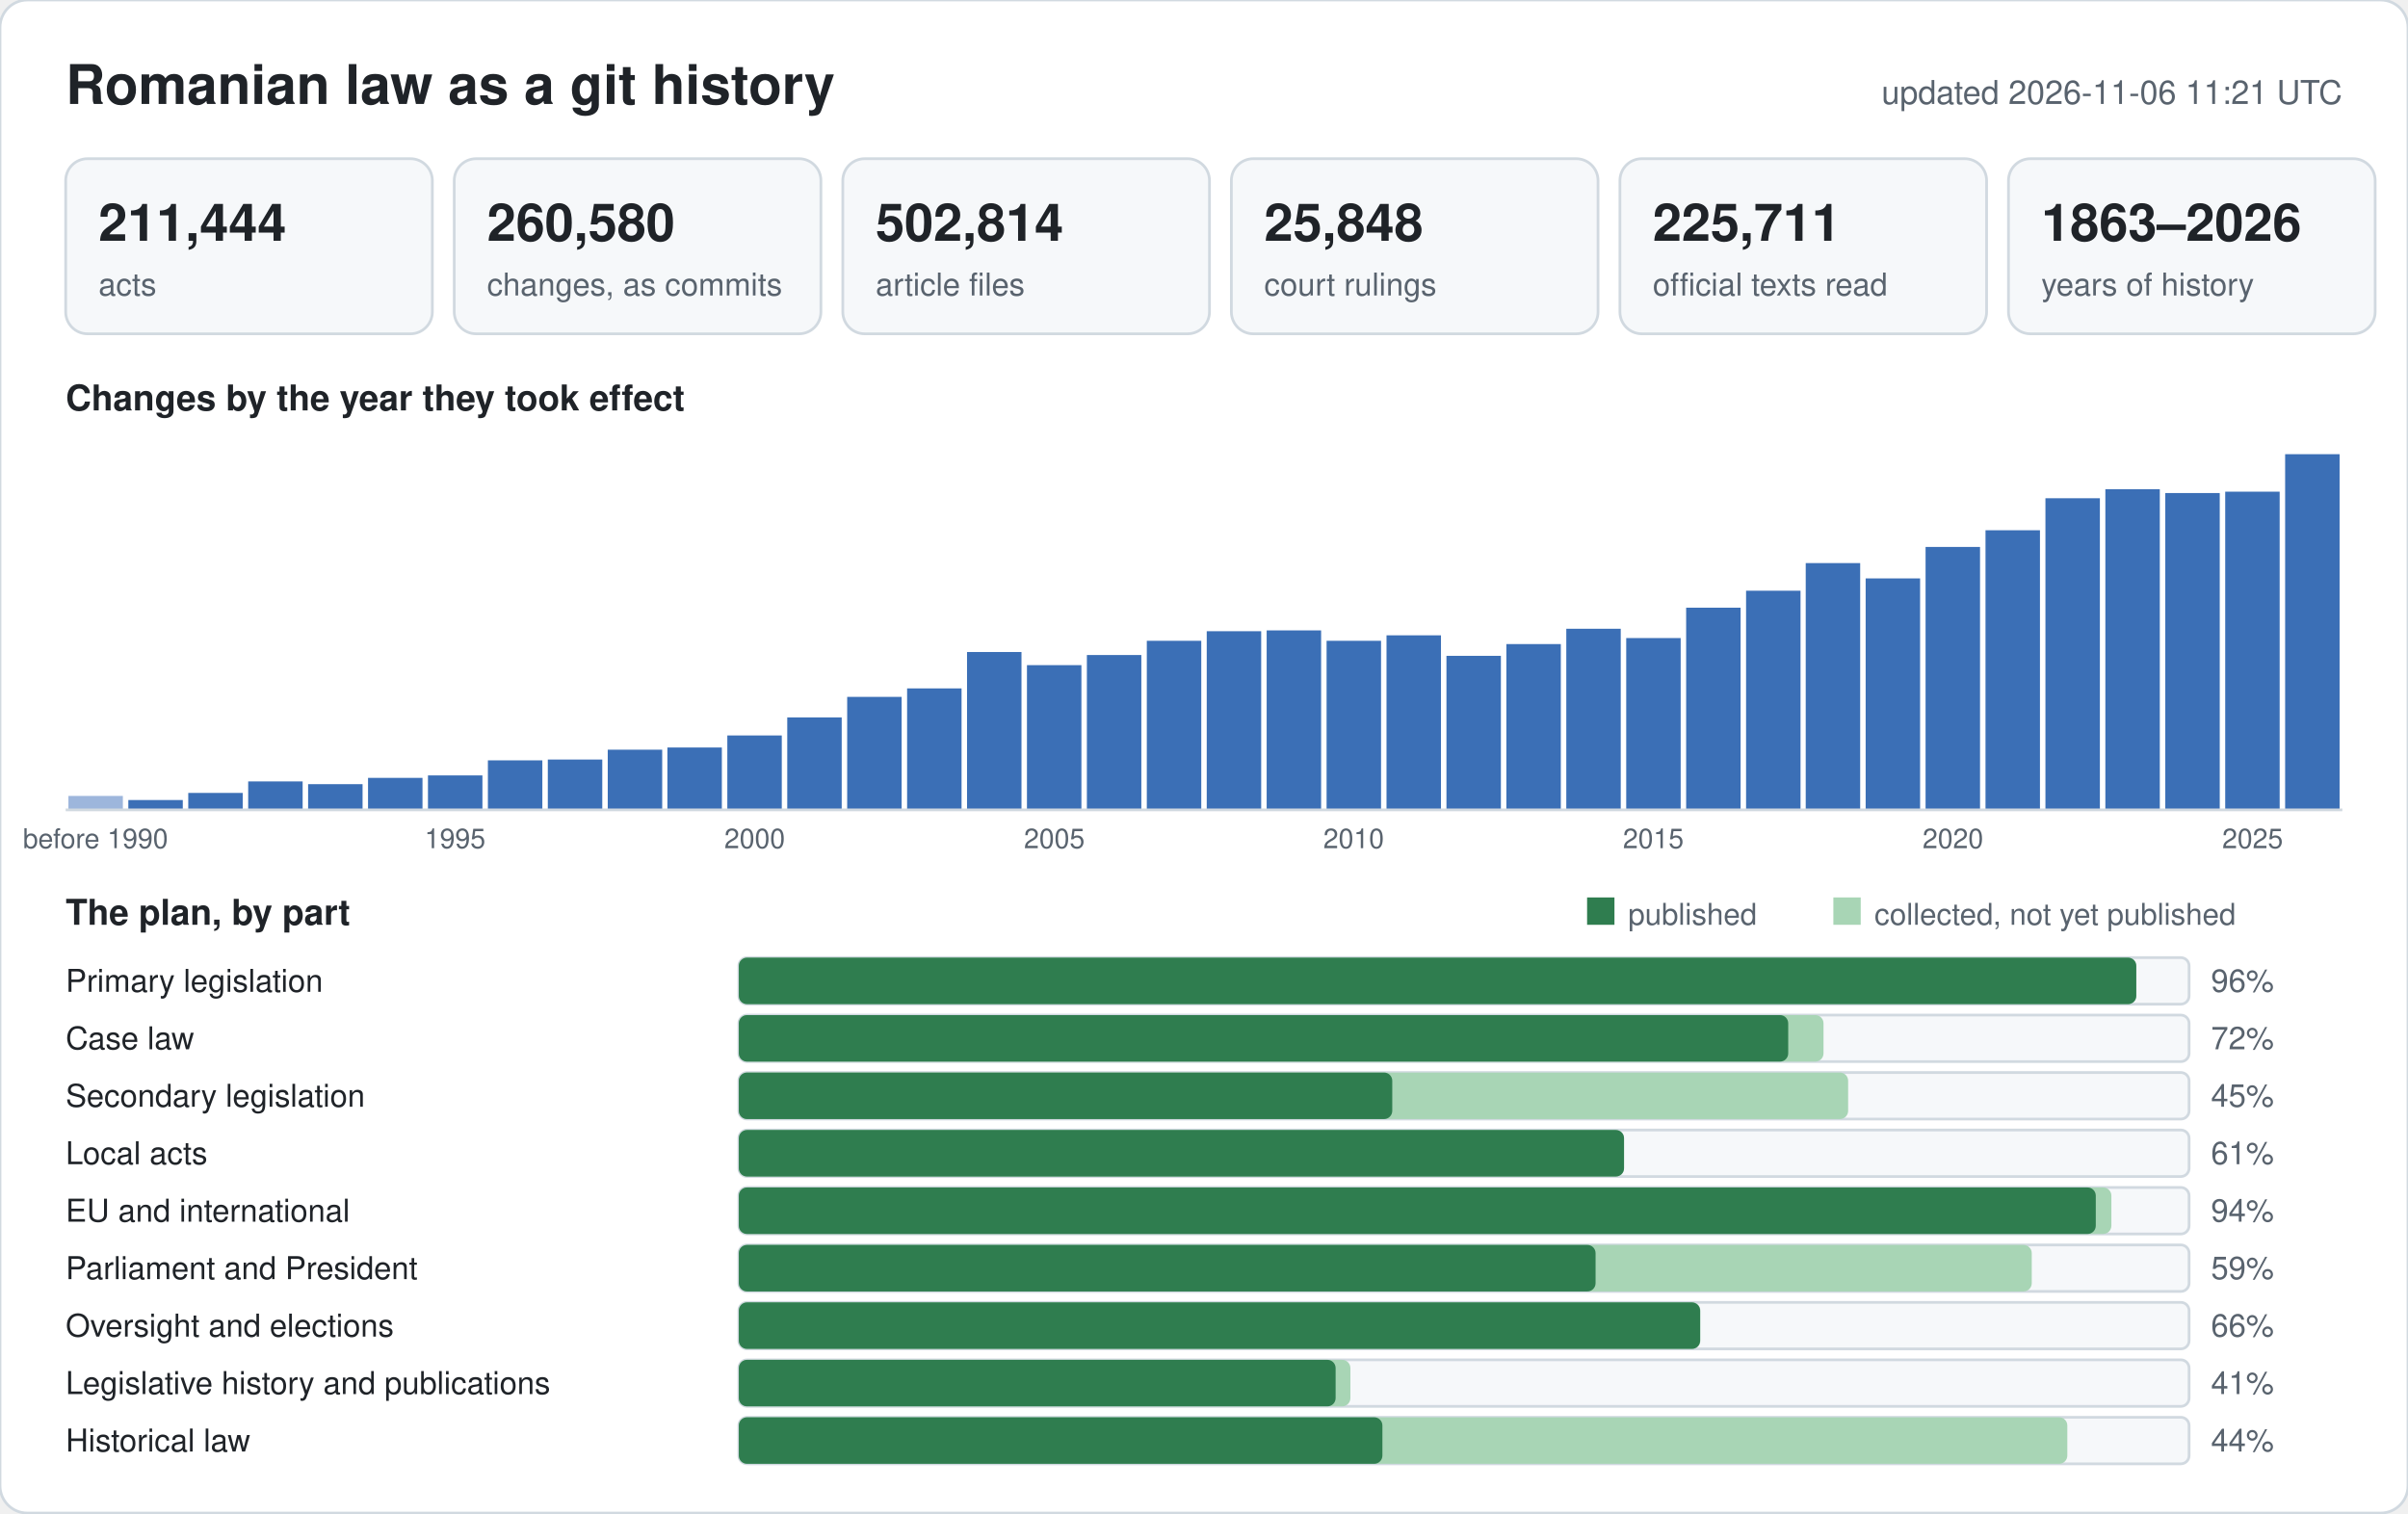
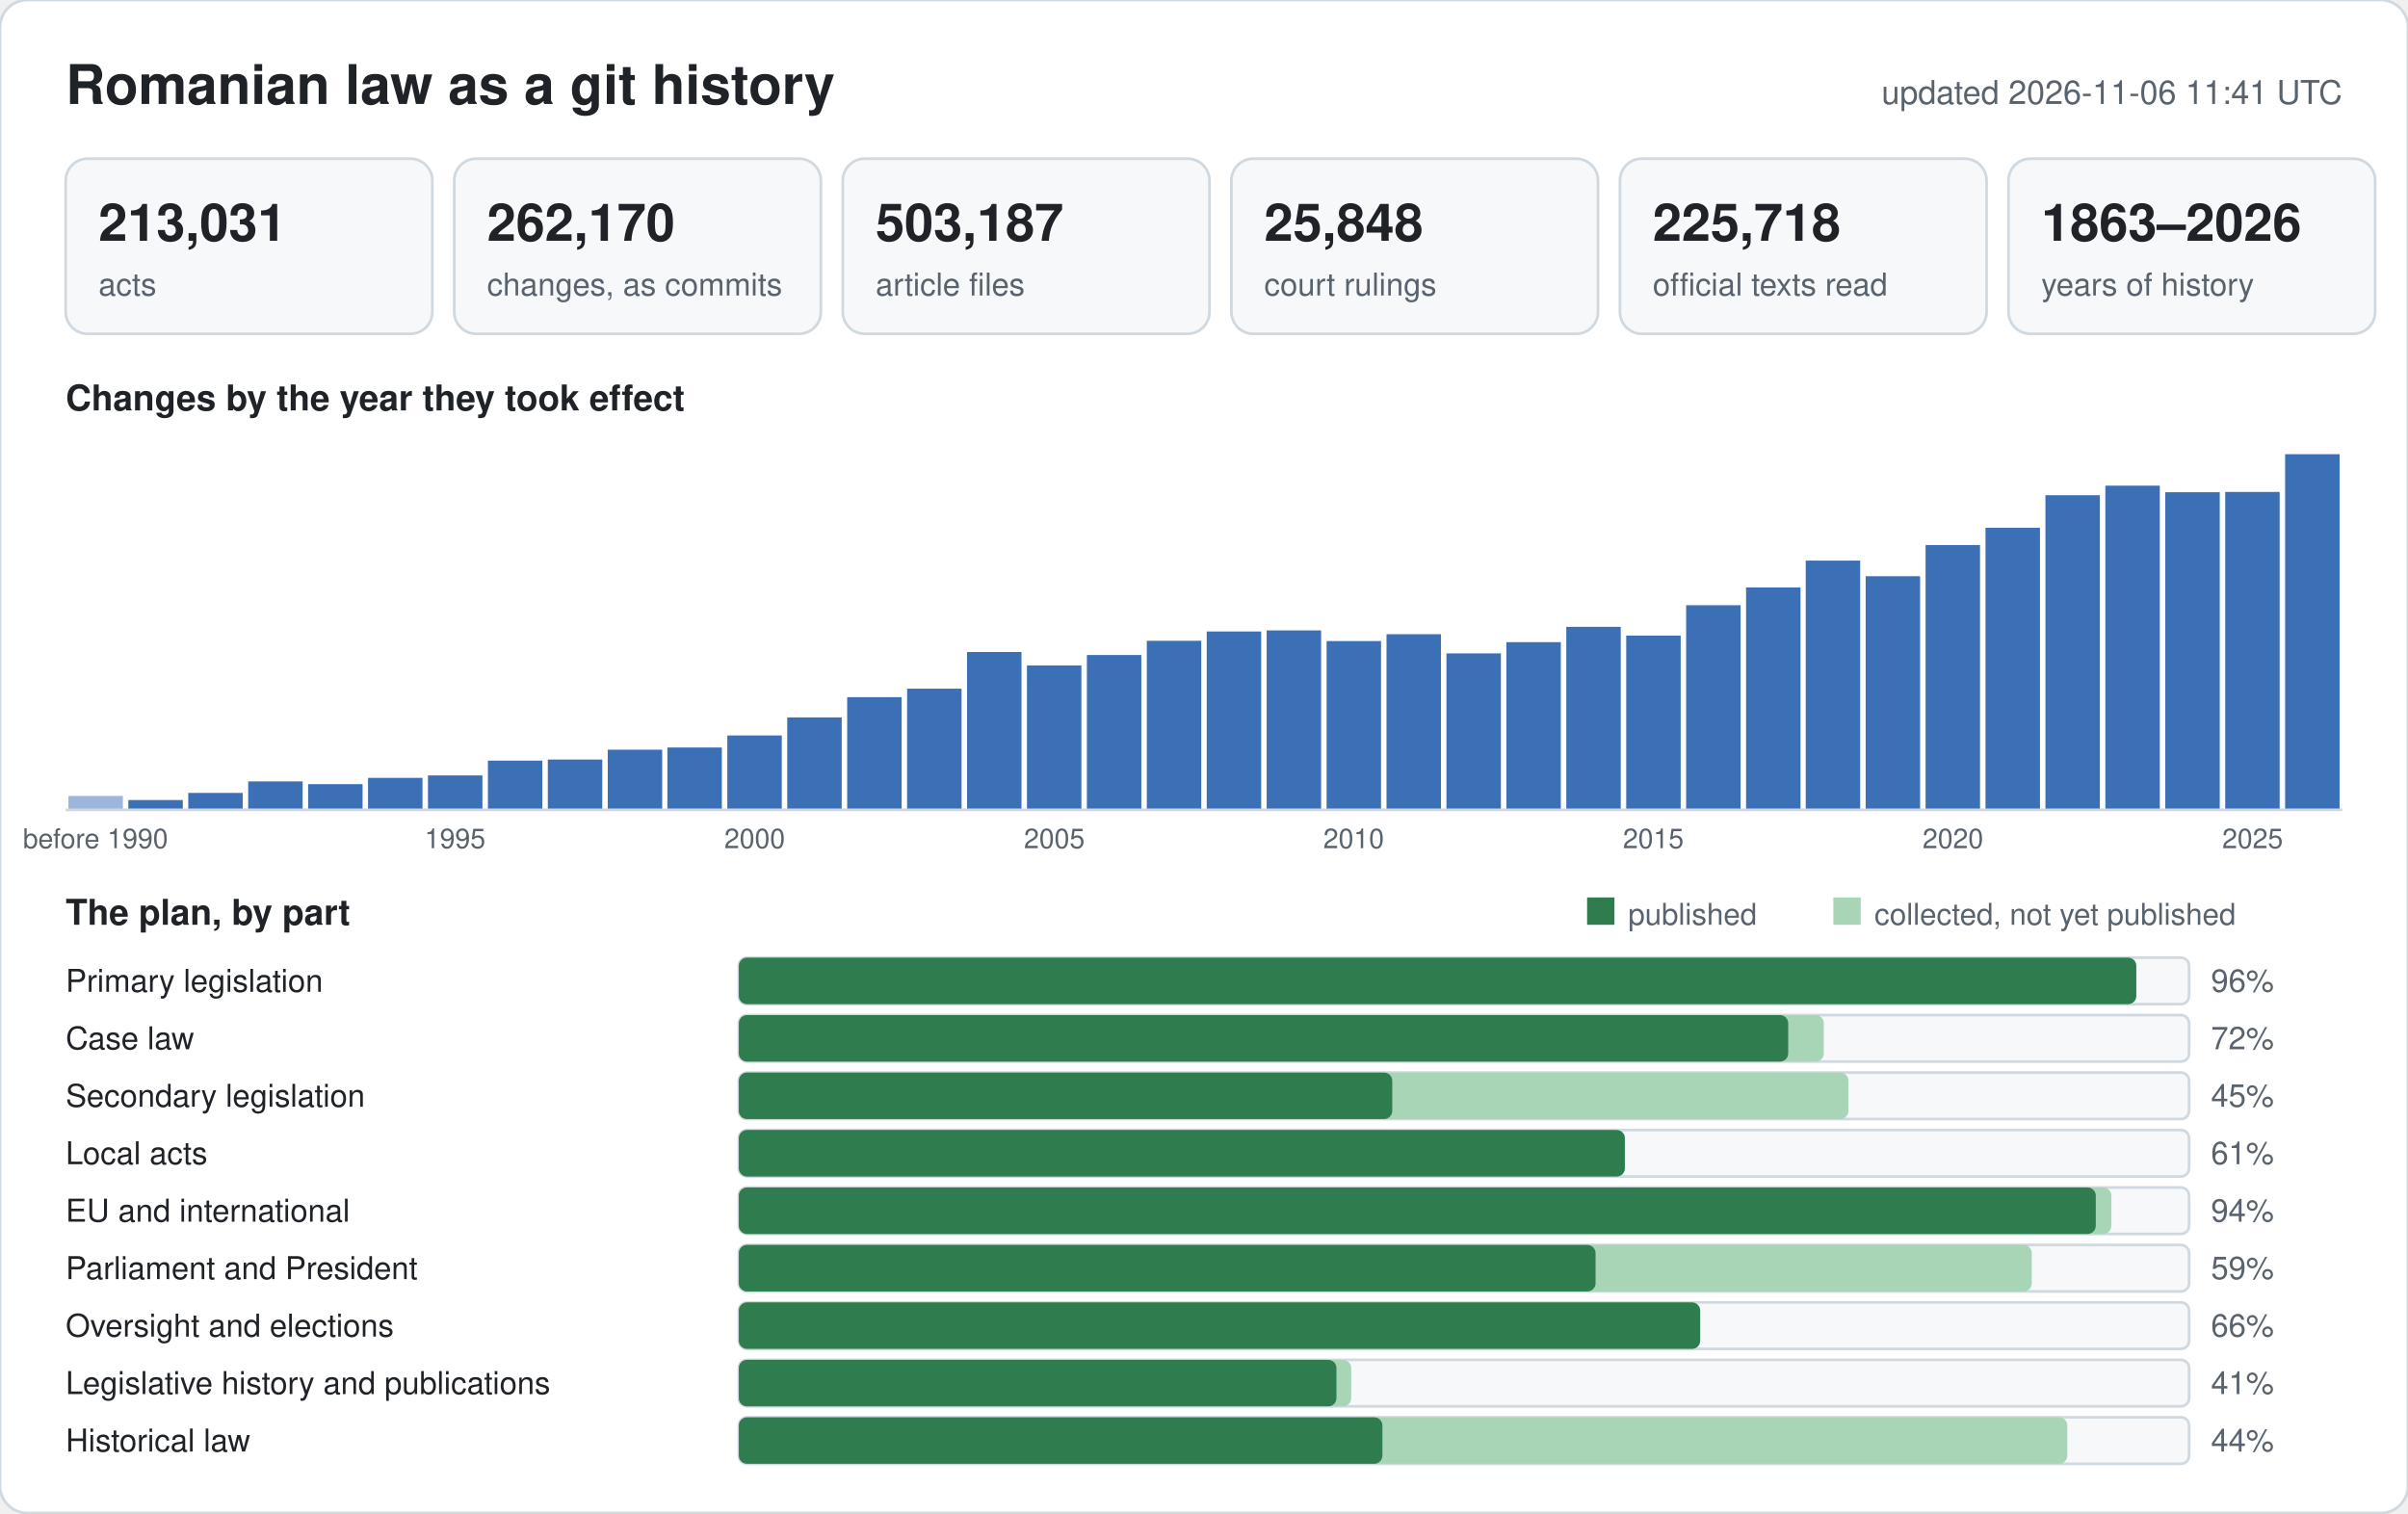
<svg xmlns="http://www.w3.org/2000/svg" width="880" height="553" viewBox="0 0 880 553" font-family="-apple-system,BlinkMacSystemFont,Segoe UI,Helvetica,Arial,sans-serif">
  <rect width="880" height="553" rx="10" fill="#ffffff" stroke="#d1d9e0" />
  <text x="24" y="38" font-size="20" font-weight="600" fill="#1f2328">Romanian law as a git history</text>
-   <text x="856" y="38" font-size="12" text-anchor="end" fill="#59636e">updated 2026-11-06 11:21 UTC</text>
+   <text x="856" y="38" font-size="12" text-anchor="end" fill="#59636e">updated 2026-11-06 11:41 UTC</text>
  <rect x="24" y="58" width="134" height="64" rx="8" fill="#f6f8fa" stroke="#d1d9e0" />
-   <text x="36" y="88" font-size="19" font-weight="600" fill="#1f2328">211,444</text>
+   <text x="36" y="88" font-size="19" font-weight="600" fill="#1f2328">213,031</text>
  <text x="36" y="108" font-size="11.5" fill="#59636e">acts</text>
  <rect x="166" y="58" width="134" height="64" rx="8" fill="#f6f8fa" stroke="#d1d9e0" />
-   <text x="178" y="88" font-size="19" font-weight="600" fill="#1f2328">260,580</text>
+   <text x="178" y="88" font-size="19" font-weight="600" fill="#1f2328">262,170</text>
  <text x="178" y="108" font-size="11.5" fill="#59636e">changes, as commits</text>
  <rect x="308" y="58" width="134" height="64" rx="8" fill="#f6f8fa" stroke="#d1d9e0" />
-   <text x="320" y="88" font-size="19" font-weight="600" fill="#1f2328">502,814</text>
+   <text x="320" y="88" font-size="19" font-weight="600" fill="#1f2328">503,187</text>
  <text x="320" y="108" font-size="11.5" fill="#59636e">article files</text>
  <rect x="450" y="58" width="134" height="64" rx="8" fill="#f6f8fa" stroke="#d1d9e0" />
  <text x="462" y="88" font-size="19" font-weight="600" fill="#1f2328">25,848</text>
  <text x="462" y="108" font-size="11.5" fill="#59636e">court rulings</text>
  <rect x="592" y="58" width="134" height="64" rx="8" fill="#f6f8fa" stroke="#d1d9e0" />
-   <text x="604" y="88" font-size="19" font-weight="600" fill="#1f2328">225,711</text>
+   <text x="604" y="88" font-size="19" font-weight="600" fill="#1f2328">225,718</text>
  <text x="604" y="108" font-size="11.5" fill="#59636e">official texts read</text>
  <rect x="734" y="58" width="134" height="64" rx="8" fill="#f6f8fa" stroke="#d1d9e0" />
  <text x="746" y="88" font-size="19" font-weight="600" fill="#1f2328">1863–2026</text>
  <text x="746" y="108" font-size="11.5" fill="#59636e">years of history</text>
  <text x="24" y="150" font-size="13" font-weight="600" fill="#1f2328">Changes by the year they took effect</text>
  <rect x="25.0" y="290.9" width="19.9" height="5.1" fill="#9db6dc" />
  <text x="34.9" y="310" font-size="10" text-anchor="middle" fill="#59636e">before 1990</text>
  <rect x="46.9" y="292.4" width="19.9" height="3.6" fill="#3b6fb6" />
  <rect x="68.8" y="289.8" width="19.9" height="6.2" fill="#3b6fb6" />
  <rect x="90.7" y="285.6" width="19.9" height="10.4" fill="#3b6fb6" />
  <rect x="112.6" y="286.6" width="19.9" height="9.4" fill="#3b6fb6" />
  <rect x="134.5" y="284.3" width="19.9" height="11.7" fill="#3b6fb6" />
  <rect x="156.4" y="283.4" width="19.9" height="12.6" fill="#3b6fb6" />
  <text x="166.3" y="310" font-size="10" text-anchor="middle" fill="#59636e">1995</text>
-   <rect x="178.3" y="277.9" width="19.9" height="18.1" fill="#3b6fb6" />
+   <rect x="178.3" y="278.0" width="19.9" height="18.0" fill="#3b6fb6" />
  <rect x="200.2" y="277.6" width="19.9" height="18.4" fill="#3b6fb6" />
  <rect x="222.1" y="274.0" width="19.9" height="22.0" fill="#3b6fb6" />
  <rect x="243.9" y="273.2" width="19.9" height="22.8" fill="#3b6fb6" />
  <rect x="265.8" y="268.8" width="19.9" height="27.2" fill="#3b6fb6" />
  <text x="275.8" y="310" font-size="10" text-anchor="middle" fill="#59636e">2000</text>
  <rect x="287.7" y="262.2" width="19.9" height="33.8" fill="#3b6fb6" />
-   <rect x="309.6" y="254.7" width="19.9" height="41.3" fill="#3b6fb6" />
-   <rect x="331.5" y="251.6" width="19.9" height="44.4" fill="#3b6fb6" />
+   <rect x="309.6" y="254.8" width="19.9" height="41.2" fill="#3b6fb6" />
+   <rect x="331.5" y="251.7" width="19.9" height="44.3" fill="#3b6fb6" />
  <rect x="353.4" y="238.3" width="19.9" height="57.7" fill="#3b6fb6" />
-   <rect x="375.3" y="243.1" width="19.9" height="52.9" fill="#3b6fb6" />
+   <rect x="375.3" y="243.2" width="19.9" height="52.8" fill="#3b6fb6" />
  <text x="385.3" y="310" font-size="10" text-anchor="middle" fill="#59636e">2005</text>
  <rect x="397.2" y="239.4" width="19.9" height="56.6" fill="#3b6fb6" />
  <rect x="419.1" y="234.2" width="19.9" height="61.8" fill="#3b6fb6" />
-   <rect x="441.0" y="230.7" width="19.9" height="65.3" fill="#3b6fb6" />
+   <rect x="441.0" y="230.8" width="19.9" height="65.2" fill="#3b6fb6" />
  <rect x="462.9" y="230.4" width="19.9" height="65.6" fill="#3b6fb6" />
-   <rect x="484.8" y="234.2" width="19.9" height="61.8" fill="#3b6fb6" />
+   <rect x="484.8" y="234.3" width="19.9" height="61.7" fill="#3b6fb6" />
  <text x="494.7" y="310" font-size="10" text-anchor="middle" fill="#59636e">2010</text>
-   <rect x="506.7" y="232.2" width="19.9" height="63.8" fill="#3b6fb6" />
-   <rect x="528.6" y="239.7" width="19.9" height="56.3" fill="#3b6fb6" />
-   <rect x="550.5" y="235.4" width="19.9" height="60.6" fill="#3b6fb6" />
-   <rect x="572.4" y="229.8" width="19.9" height="66.2" fill="#3b6fb6" />
-   <rect x="594.3" y="233.2" width="19.9" height="62.8" fill="#3b6fb6" />
+   <rect x="506.7" y="231.8" width="19.9" height="64.2" fill="#3b6fb6" />
+   <rect x="528.6" y="238.8" width="19.9" height="57.2" fill="#3b6fb6" />
+   <rect x="550.5" y="234.7" width="19.9" height="61.3" fill="#3b6fb6" />
+   <rect x="572.4" y="229.1" width="19.9" height="66.9" fill="#3b6fb6" />
+   <rect x="594.3" y="232.3" width="19.9" height="63.7" fill="#3b6fb6" />
  <text x="604.2" y="310" font-size="10" text-anchor="middle" fill="#59636e">2015</text>
-   <rect x="616.2" y="222.1" width="19.9" height="73.9" fill="#3b6fb6" />
-   <rect x="638.1" y="215.9" width="19.9" height="80.1" fill="#3b6fb6" />
-   <rect x="659.9" y="205.8" width="19.9" height="90.2" fill="#3b6fb6" />
-   <rect x="681.8" y="211.4" width="19.9" height="84.6" fill="#3b6fb6" />
-   <rect x="703.7" y="199.9" width="19.9" height="96.1" fill="#3b6fb6" />
+   <rect x="616.2" y="221.2" width="19.9" height="74.8" fill="#3b6fb6" />
+   <rect x="638.1" y="214.7" width="19.9" height="81.3" fill="#3b6fb6" />
+   <rect x="659.9" y="204.9" width="19.9" height="91.1" fill="#3b6fb6" />
+   <rect x="681.8" y="210.6" width="19.9" height="85.4" fill="#3b6fb6" />
+   <rect x="703.7" y="199.2" width="19.9" height="96.8" fill="#3b6fb6" />
  <text x="713.7" y="310" font-size="10" text-anchor="middle" fill="#59636e">2020</text>
-   <rect x="725.6" y="193.8" width="19.9" height="102.2" fill="#3b6fb6" />
-   <rect x="747.5" y="182.1" width="19.9" height="113.9" fill="#3b6fb6" />
-   <rect x="769.4" y="178.8" width="19.9" height="117.2" fill="#3b6fb6" />
-   <rect x="791.3" y="180.2" width="19.9" height="115.8" fill="#3b6fb6" />
-   <rect x="813.2" y="179.7" width="19.9" height="116.3" fill="#3b6fb6" />
+   <rect x="725.6" y="192.9" width="19.9" height="103.1" fill="#3b6fb6" />
+   <rect x="747.5" y="181.0" width="19.9" height="115.0" fill="#3b6fb6" />
+   <rect x="769.4" y="177.5" width="19.9" height="118.5" fill="#3b6fb6" />
+   <rect x="791.3" y="179.9" width="19.9" height="116.1" fill="#3b6fb6" />
+   <rect x="813.2" y="179.8" width="19.9" height="116.2" fill="#3b6fb6" />
  <text x="823.2" y="310" font-size="10" text-anchor="middle" fill="#59636e">2025</text>
  <rect x="835.1" y="166.0" width="19.9" height="130.0" fill="#3b6fb6" />
  <line x1="24" y1="296" x2="856" y2="296" stroke="#d1d9e0" />
  <text x="24" y="338" font-size="13" font-weight="600" fill="#1f2328">The plan, by part</text>
  <rect x="580" y="328" width="10" height="10" fill="#2f7d4f" />
  <text x="595" y="338" font-size="11" fill="#59636e">published</text>
  <rect x="670" y="328" width="10" height="10" fill="#a8d5b5" />
  <text x="685" y="338" font-size="11" fill="#59636e">collected, not yet published</text>
  <text x="24" y="362.5" font-size="11.5" fill="#1f2328">Primary legislation</text>
  <rect x="270" y="350" width="530" height="17" rx="3" fill="#f6f8fa" stroke="#d1d9e0" />
  <rect x="270" y="350" width="510.7" height="17" rx="3" fill="#a8d5b5" />
  <rect x="270" y="350" width="510.7" height="17" rx="3" fill="#2f7d4f" />
  <text x="808" y="362.5" font-size="11.5" fill="#59636e">96%</text>
  <text x="24" y="383.5" font-size="11.5" fill="#1f2328">Case law</text>
  <rect x="270" y="371" width="530" height="17" rx="3" fill="#f6f8fa" stroke="#d1d9e0" />
-   <rect x="270" y="371" width="396.4" height="17" rx="3" fill="#a8d5b5" />
+   <rect x="270" y="371" width="396.5" height="17" rx="3" fill="#a8d5b5" />
  <rect x="270" y="371" width="383.5" height="17" rx="3" fill="#2f7d4f" />
  <text x="808" y="383.5" font-size="11.5" fill="#59636e">72%</text>
  <text x="24" y="404.5" font-size="11.5" fill="#1f2328">Secondary legislation</text>
  <rect x="270" y="392" width="530" height="17" rx="3" fill="#f6f8fa" stroke="#d1d9e0" />
-   <rect x="270" y="392" width="405.4" height="17" rx="3" fill="#a8d5b5" />
+   <rect x="270" y="392" width="405.5" height="17" rx="3" fill="#a8d5b5" />
  <rect x="270" y="392" width="238.8" height="17" rx="3" fill="#2f7d4f" />
  <text x="808" y="404.5" font-size="11.5" fill="#59636e">45%</text>
  <text x="24" y="425.5" font-size="11.5" fill="#1f2328">Local acts</text>
  <rect x="270" y="413" width="530" height="17" rx="3" fill="#f6f8fa" stroke="#d1d9e0" />
-   <rect x="270" y="413" width="323.5" height="17" rx="3" fill="#a8d5b5" />
-   <rect x="270" y="413" width="323.5" height="17" rx="3" fill="#2f7d4f" />
+   <rect x="270" y="413" width="323.8" height="17" rx="3" fill="#a8d5b5" />
+   <rect x="270" y="413" width="323.8" height="17" rx="3" fill="#2f7d4f" />
  <text x="808" y="425.5" font-size="11.5" fill="#59636e">61%</text>
  <text x="24" y="446.5" font-size="11.5" fill="#1f2328">EU and international</text>
  <rect x="270" y="434" width="530" height="17" rx="3" fill="#f6f8fa" stroke="#d1d9e0" />
  <rect x="270" y="434" width="501.6" height="17" rx="3" fill="#a8d5b5" />
  <rect x="270" y="434" width="495.9" height="17" rx="3" fill="#2f7d4f" />
  <text x="808" y="446.5" font-size="11.5" fill="#59636e">94%</text>
  <text x="24" y="467.5" font-size="11.5" fill="#1f2328">Parliament and President</text>
  <rect x="270" y="455" width="530" height="17" rx="3" fill="#f6f8fa" stroke="#d1d9e0" />
  <rect x="270" y="455" width="472.5" height="17" rx="3" fill="#a8d5b5" />
  <rect x="270" y="455" width="313.1" height="17" rx="3" fill="#2f7d4f" />
  <text x="808" y="467.5" font-size="11.5" fill="#59636e">59%</text>
  <text x="24" y="488.5" font-size="11.5" fill="#1f2328">Oversight and elections</text>
  <rect x="270" y="476" width="530" height="17" rx="3" fill="#f6f8fa" stroke="#d1d9e0" />
  <rect x="270" y="476" width="351.4" height="17" rx="3" fill="#a8d5b5" />
  <rect x="270" y="476" width="351.3" height="17" rx="3" fill="#2f7d4f" />
  <text x="808" y="488.5" font-size="11.5" fill="#59636e">66%</text>
  <text x="24" y="509.5" font-size="11.5" fill="#1f2328">Legislative history and publications</text>
  <rect x="270" y="497" width="530" height="17" rx="3" fill="#f6f8fa" stroke="#d1d9e0" />
-   <rect x="270" y="497" width="223.5" height="17" rx="3" fill="#a8d5b5" />
-   <rect x="270" y="497" width="218.1" height="17" rx="3" fill="#2f7d4f" />
+   <rect x="270" y="497" width="223.8" height="17" rx="3" fill="#a8d5b5" />
+   <rect x="270" y="497" width="218.4" height="17" rx="3" fill="#2f7d4f" />
  <text x="808" y="509.5" font-size="11.5" fill="#59636e">41%</text>
  <text x="24" y="530.5" font-size="11.5" fill="#1f2328">Historical law</text>
  <rect x="270" y="518" width="530" height="17" rx="3" fill="#f6f8fa" stroke="#d1d9e0" />
  <rect x="270" y="518" width="485.5" height="17" rx="3" fill="#a8d5b5" />
  <rect x="270" y="518" width="235.2" height="17" rx="3" fill="#2f7d4f" />
  <text x="808" y="530.5" font-size="11.5" fill="#59636e">44%</text>
</svg>
